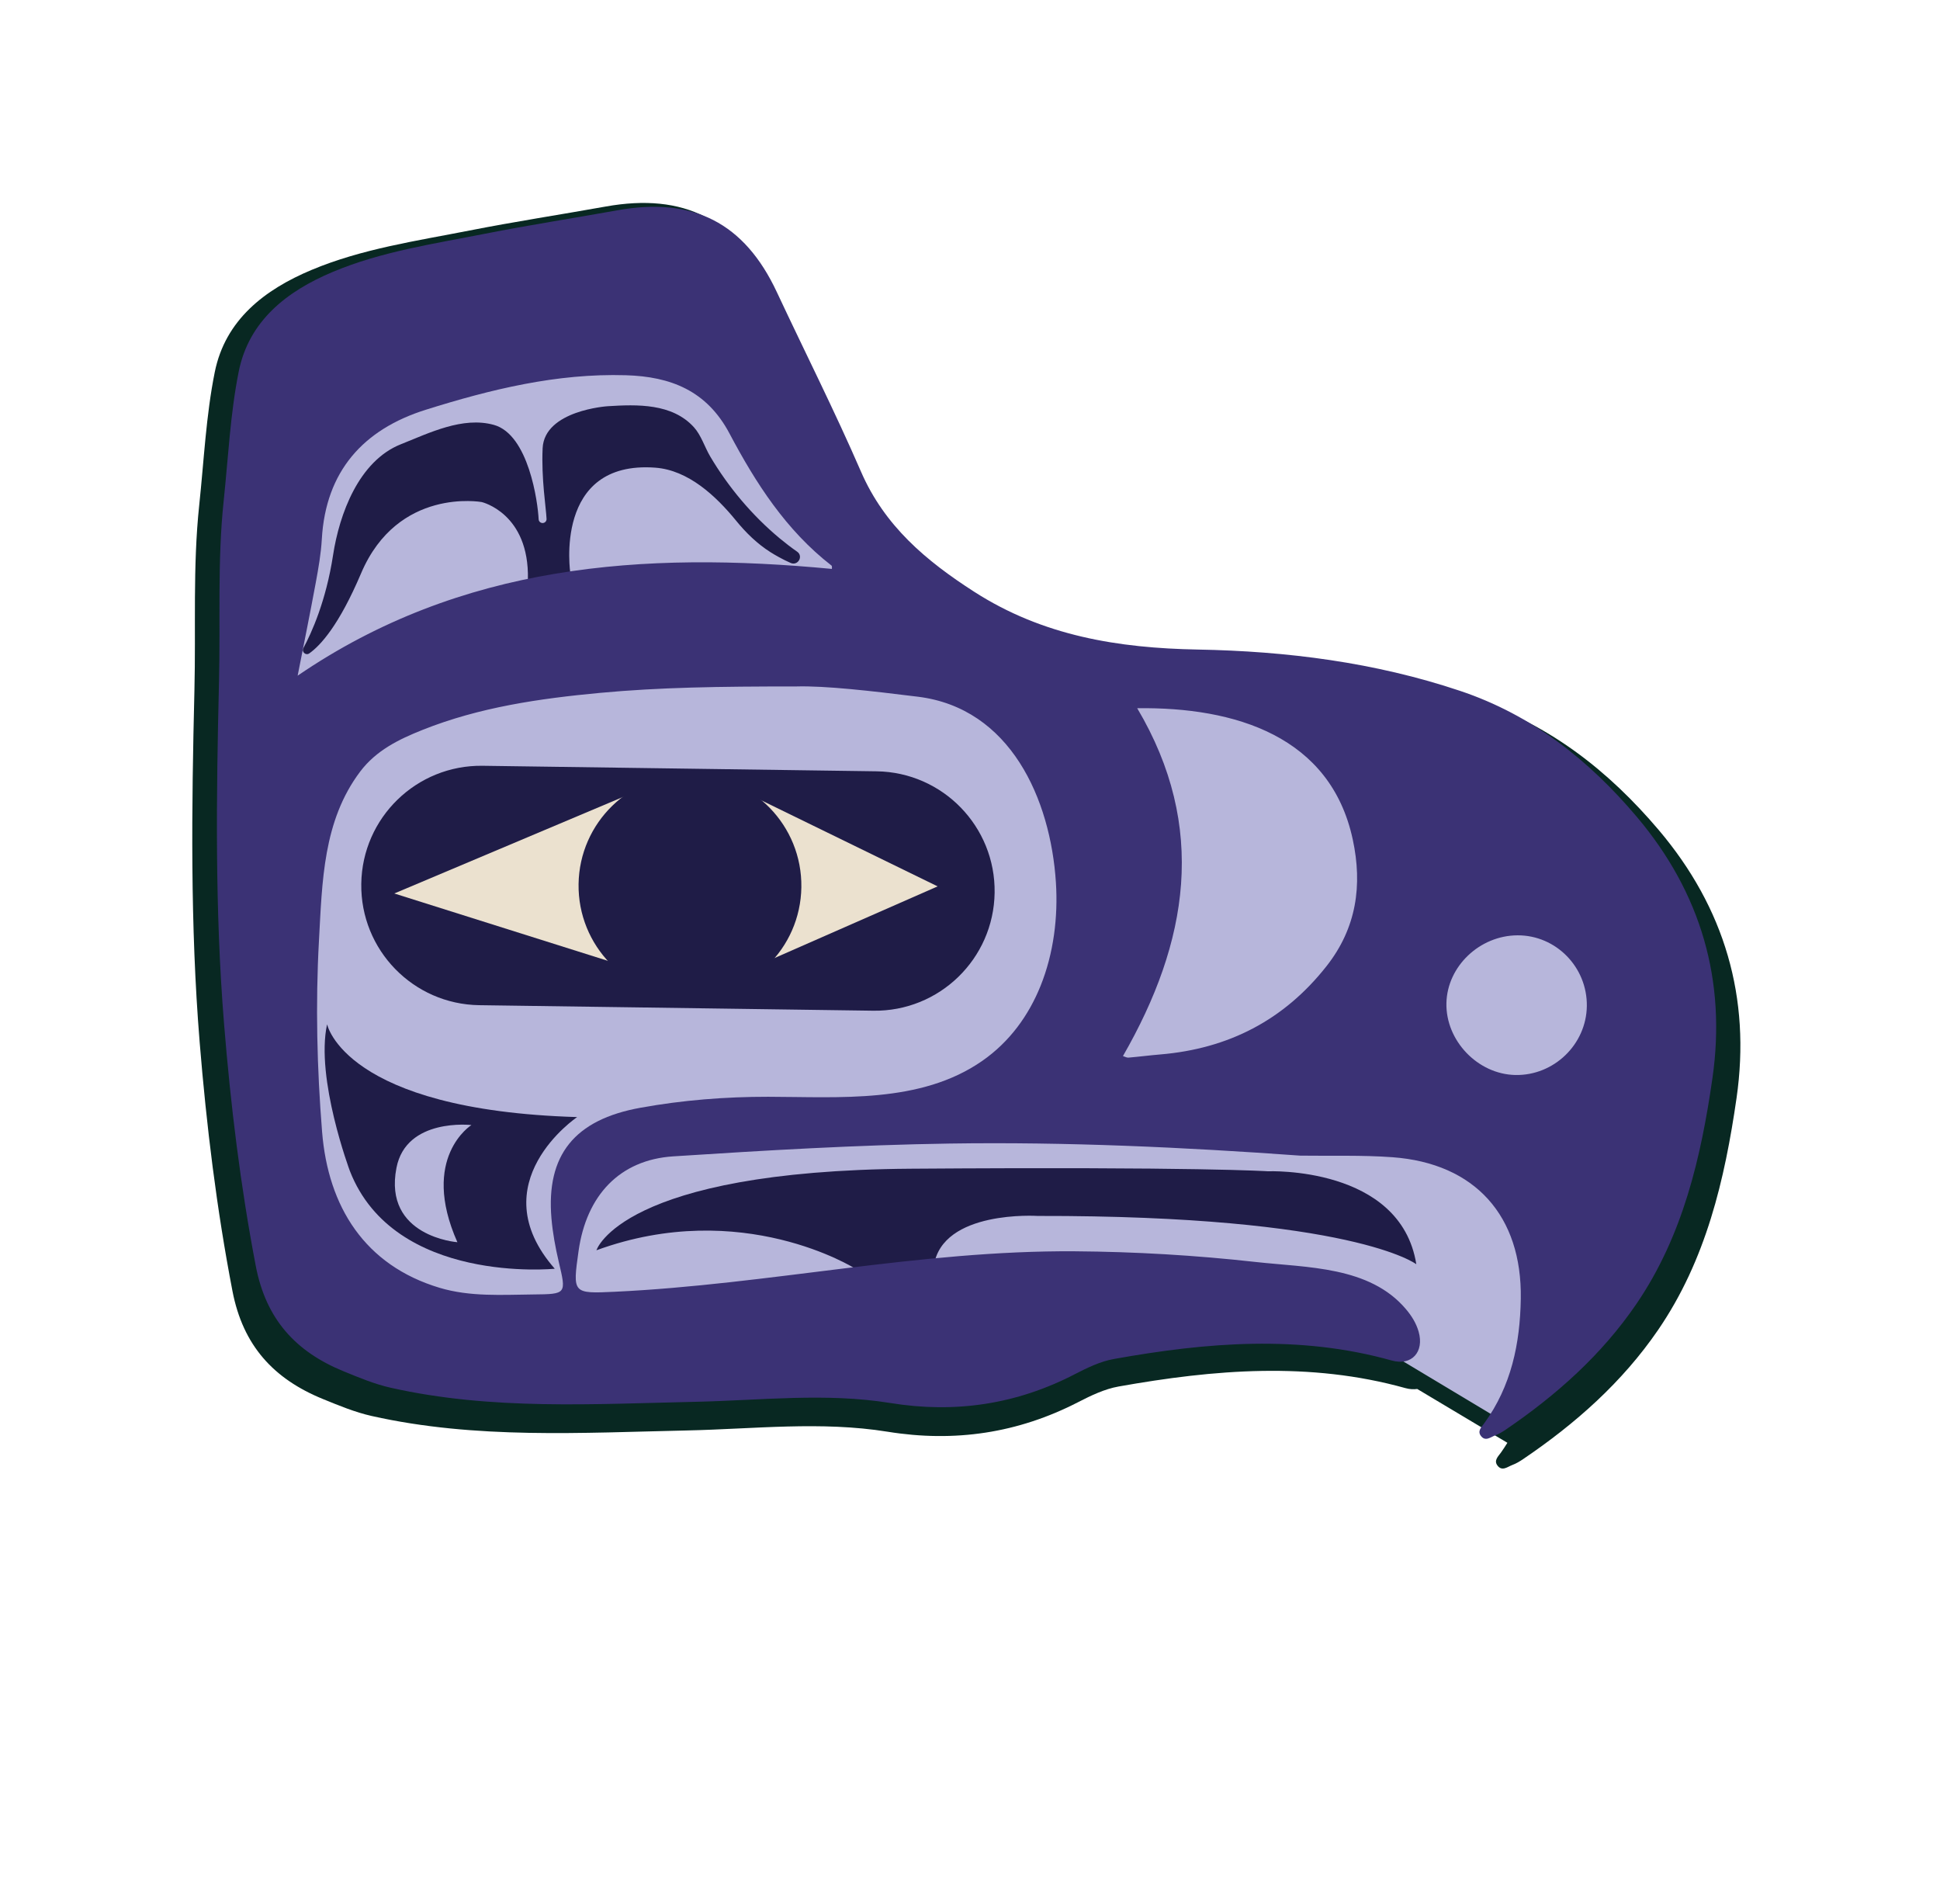
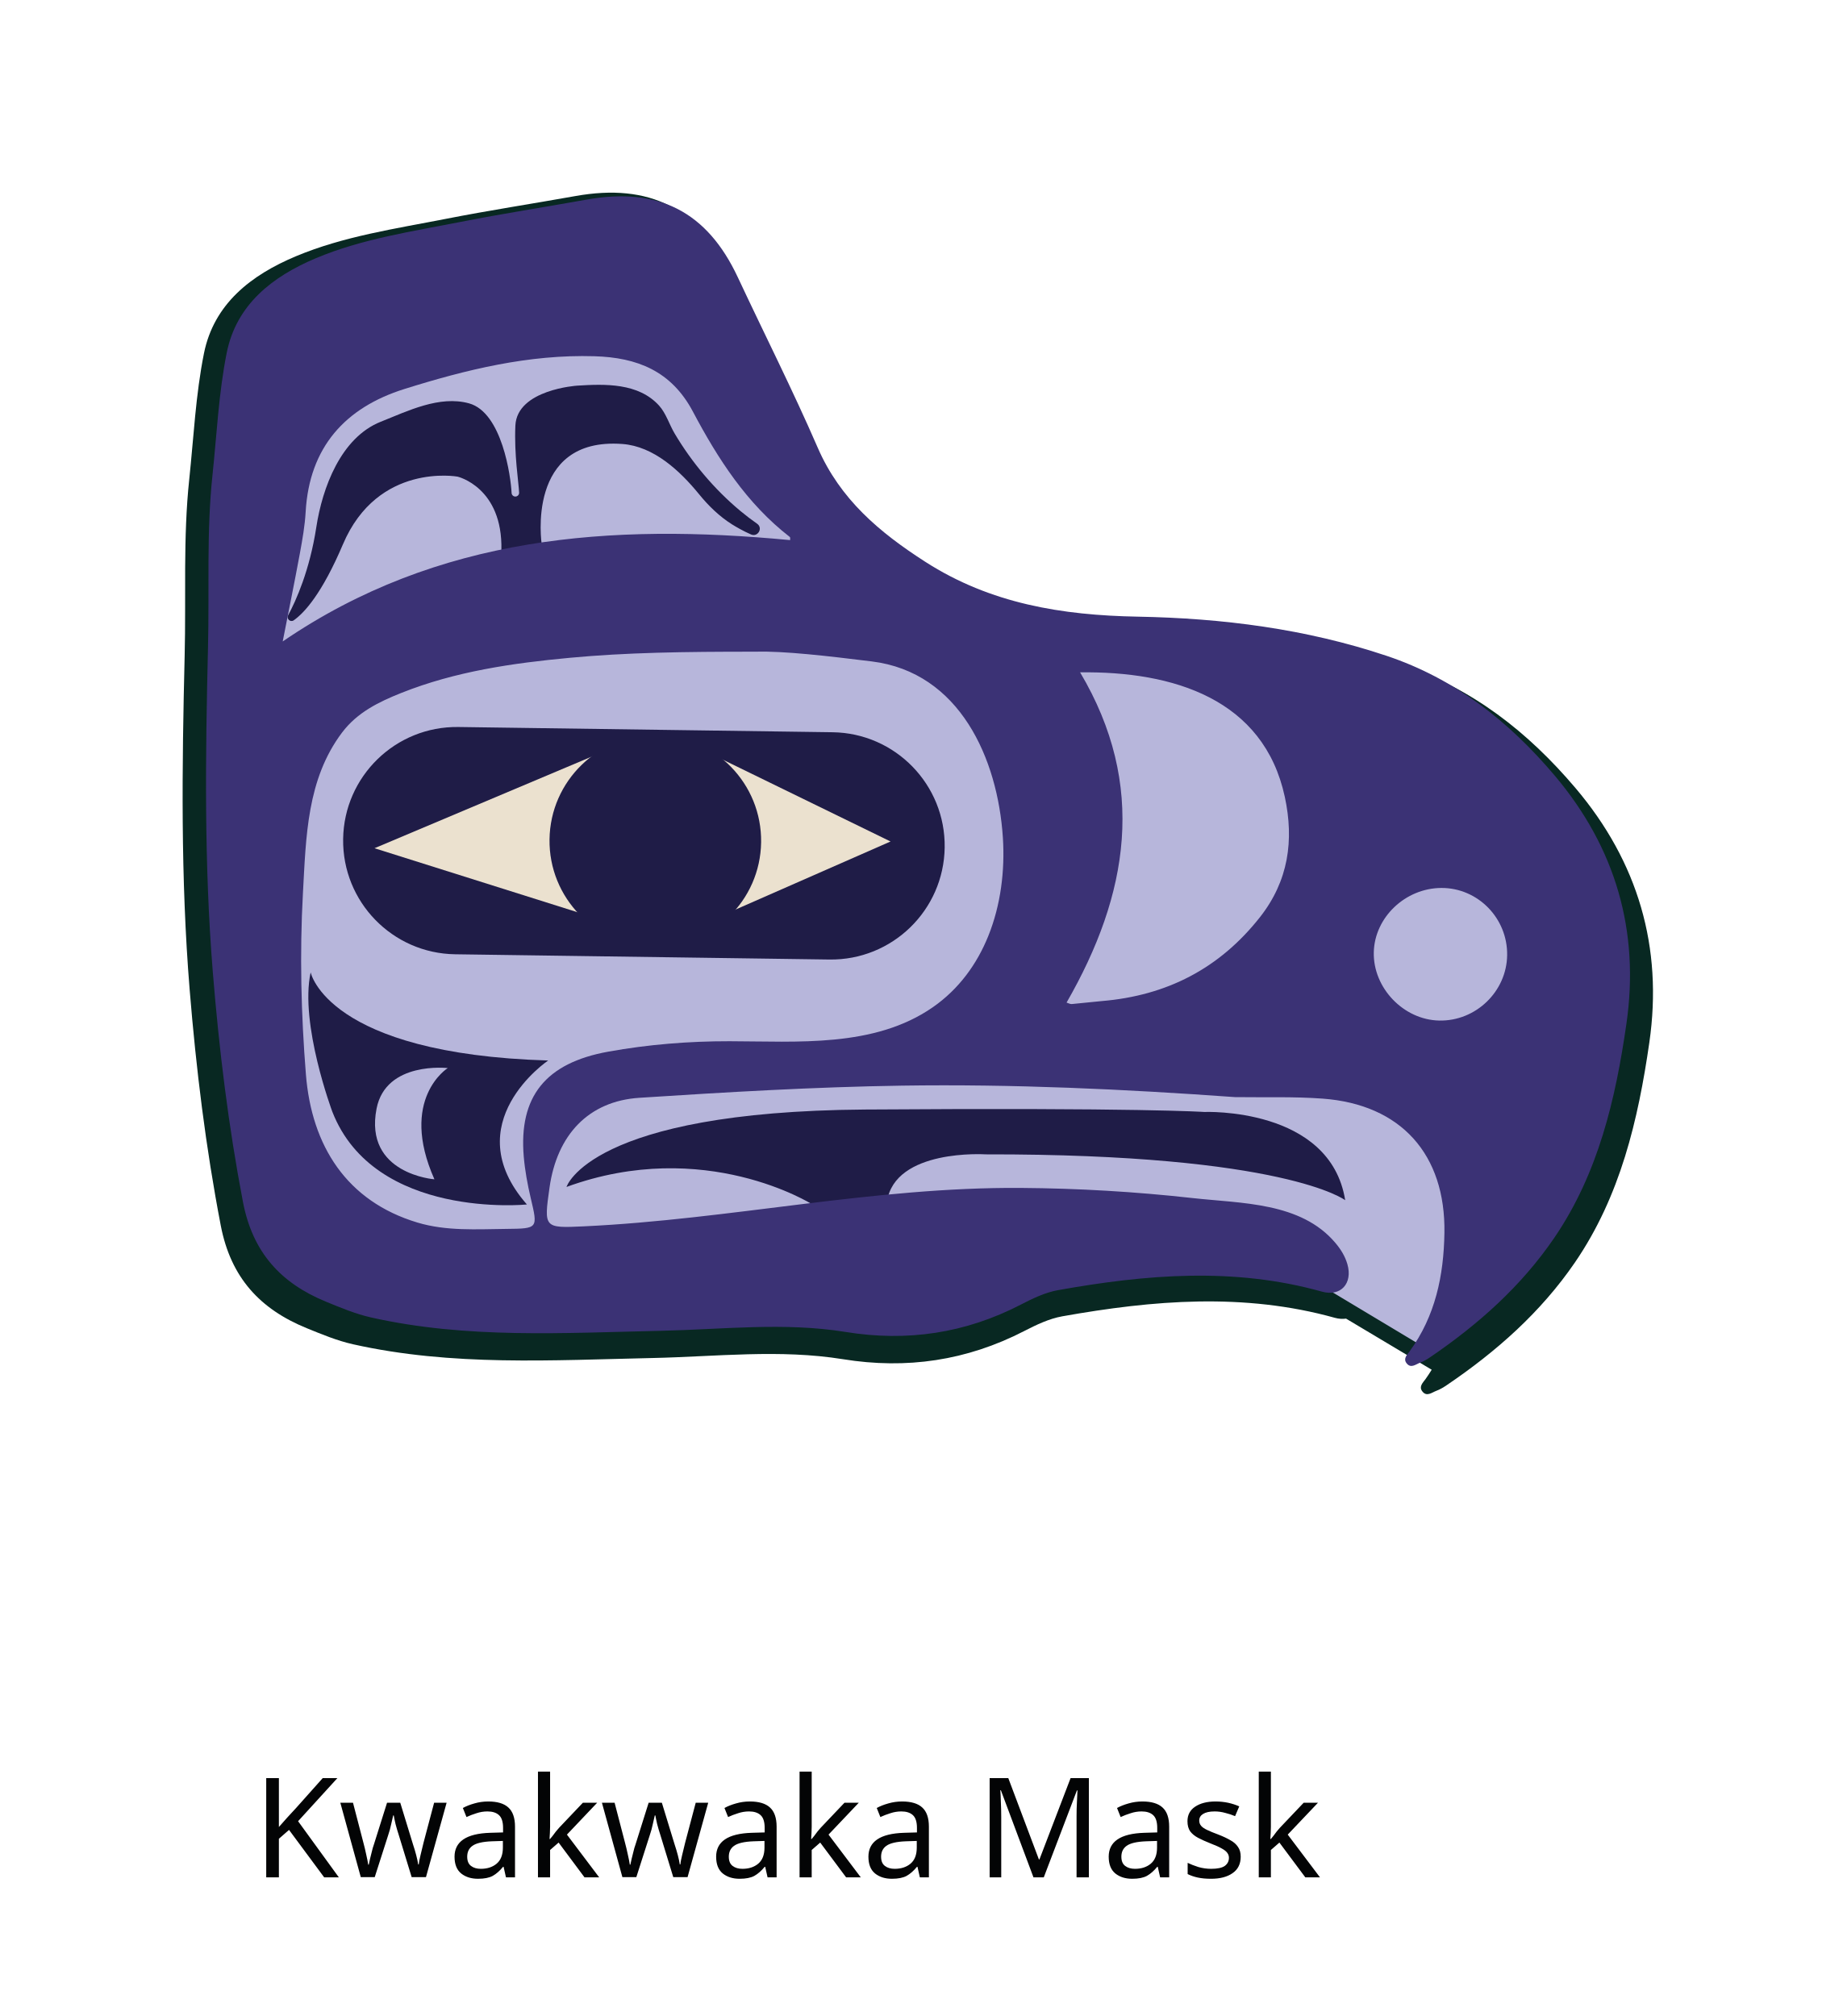
- <svg xmlns="http://www.w3.org/2000/svg" width="100%" height="100%" viewBox="0 0 159 156" version="1.1" xml:space="preserve" style="fill-rule:evenodd;clip-rule:evenodd;stroke-linejoin:round;stroke-miterlimit:2;">
-   <rect id="Kwakwaka-Mask" x="-0" y="0" width="158.4" height="155.04" style="fill:none;" />
+ <svg xmlns="http://www.w3.org/2000/svg" width="100%" height="100%" viewBox="0 0 159 174" version="1.1" xml:space="preserve" style="fill-rule:evenodd;clip-rule:evenodd;stroke-linejoin:round;stroke-miterlimit:2;">
+   <rect id="Kwakwaka-Mask" x="-0" y="0" width="158.4" height="173.28" style="fill:none;" />
+   <g transform="matrix(12,0,0,12,136.6434,162.03)" />
+   <text x="21.815px" y="162.03px" style="font-family:'VirtuousSlabRegular', 'Virtuous Slab';font-weight:500;font-size:12px;fill:#030405;">Kwakwaka Mask</text>
  <path d="M135.94,68.001c-4.085,-4.815 -8.892,-8.598 -14.979,-10.626c-7.203,-2.399 -14.648,-3.341 -22.187,-3.478c-6.73,-0.121 -13.111,-1.145 -18.924,-4.862c-4.084,-2.609 -7.593,-5.543 -9.589,-10.122c-2.225,-5.1 -4.751,-10.07 -7.121,-15.108c-2.738,-5.818 -7.076,-8.033 -13.498,-6.882c-3.722,0.666 -7.464,1.238 -11.173,1.967c-4.367,0.857 -8.811,1.498 -12.941,3.23c-3.843,1.612 -7.064,4.09 -7.927,8.375c-0.719,3.569 -0.886,7.25 -1.272,10.883c-0.537,5.049 -0.269,10.12 -0.394,15.179c-0.233,9.622 -0.354,19.238 0.43,28.853c0.558,6.841 1.386,13.618 2.686,20.369c0.865,4.491 3.385,7.211 7.418,8.856c1.303,0.531 2.624,1.081 3.991,1.388c8.543,1.918 17.218,1.372 25.859,1.186c5.481,-0.119 10.964,-0.777 16.428,0.104c5.492,0.888 10.68,0.12 15.623,-2.426c1.047,-0.539 2.162,-1.075 3.306,-1.278c7.835,-1.395 15.677,-2.054 23.507,0.13c0.358,0.1 0.679,0.11 0.972,0.072l7.389,4.41c-0.173,0.271 -0.34,0.544 -0.534,0.809c-0.224,0.308 -0.59,0.639 -0.284,1.048c0.381,0.512 0.826,0.109 1.219,-0.038c0.315,-0.116 0.612,-0.295 0.891,-0.484c4.289,-2.904 8.117,-6.291 11.059,-10.582c3.927,-5.73 5.465,-12.309 6.43,-19c1.184,-8.208 -0.97,-15.588 -6.385,-21.973" style="fill:#082822;fill-rule:nonzero;" />
  <path d="M46.736,47.775l-3.479,0.499l0.001,-0.053c1.149,-0.237 2.299,-0.436 3.454,-0.603c0.018,0.098 0.024,0.157 0.024,0.157" style="fill:#ebe1cf;fill-rule:nonzero;" />
  <path d="M122.209,115.87c4.044,-2.722 7.645,-5.899 10.419,-9.92c3.696,-5.37 5.148,-11.533 6.055,-17.806c1.115,-7.69 -0.916,-14.607 -6.016,-20.595c-3.846,-4.513 -8.379,-8.059 -14.114,-9.959c-6.787,-2.246 -13.799,-3.13 -20.904,-3.261c-6.337,-0.115 -12.347,-1.074 -17.823,-4.558c-3.849,-2.444 -7.156,-5.192 -9.038,-9.487c-2.092,-4.779 -4.475,-9.437 -6.71,-14.155c-2.577,-5.459 -6.662,-7.533 -12.714,-6.451c-3.508,0.623 -7.034,1.157 -10.529,1.837c-4.114,0.805 -8.3,1.406 -12.188,3.033c-3.623,1.509 -6.655,3.832 -7.467,7.847c-0.682,3.34 -0.839,6.794 -1.2,10.196c-0.503,4.73 -0.255,9.484 -0.367,14.227c-0.223,9.015 -0.336,18.032 0.403,27.042c0.526,6.407 1.308,12.76 2.533,19.088c0.819,4.21 3.193,6.761 6.991,8.299c1.229,0.499 2.471,1.018 3.756,1.302c8.05,1.8 16.222,1.287 24.363,1.115c5.167,-0.111 10.329,-0.73 15.476,0.097c5.173,0.834 10.06,0.116 14.721,-2.274c0.988,-0.505 2.039,-1.005 3.112,-1.199c7.382,-1.304 14.773,-1.917 22.147,0.127l9.094,5.455Z" style="fill:#b7b6db;fill-rule:nonzero;" />
  <path d="M24.864,53.104c-0.166,0.308 0.196,0.635 0.482,0.435c0.927,-0.651 2.442,-2.312 4.244,-6.553c3.016,-7.101 9.892,-5.848 9.892,-5.848c0,0 3.911,0.911 3.784,6.342l3.479,-0.505c0,0 -1.43,-9.276 6.963,-8.655c2.709,0.2 4.976,2.327 6.609,4.328c0.815,1.002 1.754,1.92 2.853,2.611c0.341,0.214 0.974,0.583 1.637,0.87c0.591,0.255 1.056,-0.553 0.529,-0.923c-0.497,-0.347 -0.978,-0.717 -1.445,-1.104c-2.244,-1.868 -4.201,-4.193 -5.686,-6.705c-0.453,-0.769 -0.737,-1.733 -1.333,-2.391c-1.783,-1.965 -4.652,-1.873 -7.068,-1.721c0,0 -5.186,0.33 -5.331,3.446c-0.115,2.497 0.286,4.908 0.322,5.79c0.008,0.186 -0.143,0.338 -0.329,0.336c-0.173,-0.003 -0.312,-0.138 -0.32,-0.31c-0.064,-1.382 -0.817,-6.944 -3.671,-7.733c-2.554,-0.707 -5.306,0.667 -7.618,1.586c-3.453,1.373 -5.044,5.718 -5.561,9.095c-0.574,3.746 -1.756,6.354 -2.432,7.609" style="fill:#1f1c47;fill-rule:nonzero;" />
  <path d="M37.487,101.785c0,0 -6.095,-0.448 -4.993,-6.097c0.802,-4.12 6.143,-3.503 6.143,-3.503c0,0 -4.236,2.649 -1.15,9.6m9.815,-10.253c-19.084,-0.57 -20.494,-7.607 -20.494,-7.607c-0.968,4.439 1.868,12.024 1.868,12.024c3.643,9.333 16.792,8.009 16.792,8.009c-6.165,-7.03 1.834,-12.426 1.834,-12.426" style="fill:#1f1c47;fill-rule:nonzero;" />
  <path d="M70.093,103.95c0,0 -9.275,-5.865 -21.209,-1.505c0,0 2.003,-6.512 25.751,-6.682c23.748,-0.17 29.276,0.21 29.276,0.21c0,0 10.873,-0.452 12.168,7.616c0,0 -5.175,-3.997 -31.034,-3.957c0,0 -7.841,-0.513 -8.51,4.107l-6.442,0.211Z" style="fill:#1f1c47;fill-rule:nonzero;" />
  <path d="M71.572,82.816l-32.291,-0.453c-5.417,-0.076 -9.747,-4.529 -9.671,-9.946c0.076,-5.416 4.529,-9.746 9.946,-9.67l32.291,0.453c5.417,0.076 9.747,4.529 9.671,9.945c-0.076,5.417 -4.529,9.747 -9.946,9.671" style="fill:#1f1c47;fill-rule:nonzero;" />
  <path d="M32.316,73.21l19.534,6.16l0.203,-14.486l-19.737,8.326Z" style="fill:#ebe1cf;fill-rule:nonzero;" />
  <path d="M61.557,65.169l15.29,7.459l-17.312,7.605l2.022,-15.064Z" style="fill:#ebe1cf;fill-rule:nonzero;" />
  <path d="M65.678,72.698c-0.071,5.042 -4.216,9.072 -9.257,9.001c-5.042,-0.07 -9.072,-4.215 -9.002,-9.257c0.071,-5.042 4.216,-9.072 9.258,-9.001c5.042,0.07 9.072,4.215 9.001,9.257" style="fill:#1f1c47;fill-rule:nonzero;" />
  <path d="M124.201,88.084c-3.084,-0.058 -5.726,-2.814 -5.654,-5.9c0.07,-3.007 2.723,-5.531 5.828,-5.545c3.152,-0.014 5.722,2.609 5.68,5.797c-0.041,3.143 -2.7,5.707 -5.854,5.648m-15.482,-8.917c-3.496,4.437 -8.053,6.764 -13.627,7.233c-0.87,0.073 -1.737,0.186 -2.606,0.26c-0.142,0.012 -0.293,-0.08 -0.45,-0.128c5.361,-9.324 6.948,-18.766 1.168,-28.502c8.037,-0.106 15.847,2.301 17.666,10.754c0.804,3.739 0.321,7.247 -2.151,10.383m-23.435,1.613c-0.977,2.424 -2.535,4.587 -4.786,6.152c-5.059,3.515 -11.702,2.945 -17.542,2.936c-3.507,-0.004 -7.008,0.275 -10.463,0.899c-5.416,0.978 -7.741,3.883 -7.296,9.071c0.103,1.193 0.323,2.388 0.598,3.555c0.622,2.641 0.649,2.645 -2.098,2.673c-2.573,0.027 -5.174,0.203 -7.673,-0.547c-6.122,-1.838 -9.132,-6.632 -9.626,-12.78c-0.417,-5.199 -0.545,-10.427 -0.258,-15.636c0.269,-4.89 0.335,-9.84 3.379,-13.88c1.31,-1.738 3.174,-2.645 5.115,-3.418c4.669,-1.861 9.594,-2.57 14.548,-3.032c4.851,-0.452 9.725,-0.53 16.054,-0.526c2.388,-0.071 6.188,0.369 9.997,0.841c7.582,0.939 10.867,8.381 11.308,15.219c0.183,2.84 -0.186,5.814 -1.257,8.473m-60.889,-25.417c0.492,-2.51 1.012,-5.057 1.484,-7.614c0.218,-1.182 0.429,-2.376 0.497,-3.574c0.318,-5.576 3.412,-8.997 8.519,-10.6c5.321,-1.67 10.737,-2.998 16.398,-2.829c3.679,0.109 6.635,1.263 8.498,4.778c2.151,4.063 4.639,7.936 8.361,10.82c0.056,0.043 0.023,0.202 0.029,0.272c-15.454,-1.466 -30.393,-0.405 -43.786,8.747m109.773,11.587c-3.956,-4.687 -8.611,-8.369 -14.506,-10.343c-6.975,-2.335 -14.186,-3.251 -21.487,-3.384c-6.517,-0.118 -12.697,-1.114 -18.326,-4.732c-3.955,-2.54 -7.353,-5.396 -9.286,-9.853c-2.155,-4.965 -4.6,-9.803 -6.896,-14.707c-2.651,-5.664 -6.851,-7.82 -13.071,-6.699c-3.605,0.649 -7.228,1.206 -10.821,1.915c-4.229,0.835 -8.532,1.459 -12.533,3.146c-3.722,1.569 -6.841,3.982 -7.677,8.154c-0.697,3.474 -0.859,7.058 -1.233,10.595c-0.52,4.914 -0.262,9.851 -0.382,14.776c-0.226,9.367 -0.345,18.728 0.414,28.088c0.54,6.66 1.341,13.258 2.6,19.829c0.837,4.372 3.277,7.02 7.183,8.621c1.262,0.517 2.541,1.052 3.865,1.351c8.273,1.866 16.675,1.334 25.043,1.153c5.308,-0.116 10.618,-0.757 15.909,0.1c5.32,0.864 10.344,0.116 15.132,-2.363c1.013,-0.524 2.093,-1.047 3.201,-1.244c7.588,-1.358 15.183,-2.001 22.766,0.125c1.644,0.461 2.68,-0.713 2.206,-2.366c-0.198,-0.689 -0.567,-1.283 -1.038,-1.84c-2.979,-3.527 -8.086,-3.396 -12.333,-3.869c-4.919,-0.548 -9.866,-0.839 -14.815,-0.874c-12.752,-0.088 -25.057,2.721 -37.705,3.316c-3.449,0.163 -3.45,0.138 -2.96,-3.336c0.643,-4.559 3.364,-7.473 7.758,-7.759c7.539,-0.489 15.09,-0.934 22.641,-1.049c9.59,-0.145 19.176,0.3 28.755,0.99c2.519,0.036 5.047,-0.054 7.555,0.13c6.777,0.498 10.622,4.82 10.515,11.594c-0.059,3.691 -0.784,7.165 -3,10.213c-0.217,0.3 -0.571,0.622 -0.275,1.02c0.37,0.499 0.799,0.106 1.181,-0.037c0.304,-0.113 0.592,-0.287 0.863,-0.471c4.153,-2.827 7.861,-6.125 10.711,-10.303c3.803,-5.578 5.292,-11.982 6.228,-18.496c1.148,-7.991 -0.939,-15.176 -6.182,-21.391" style="fill:#3b3275;fill-rule:nonzero;" />
</svg>
